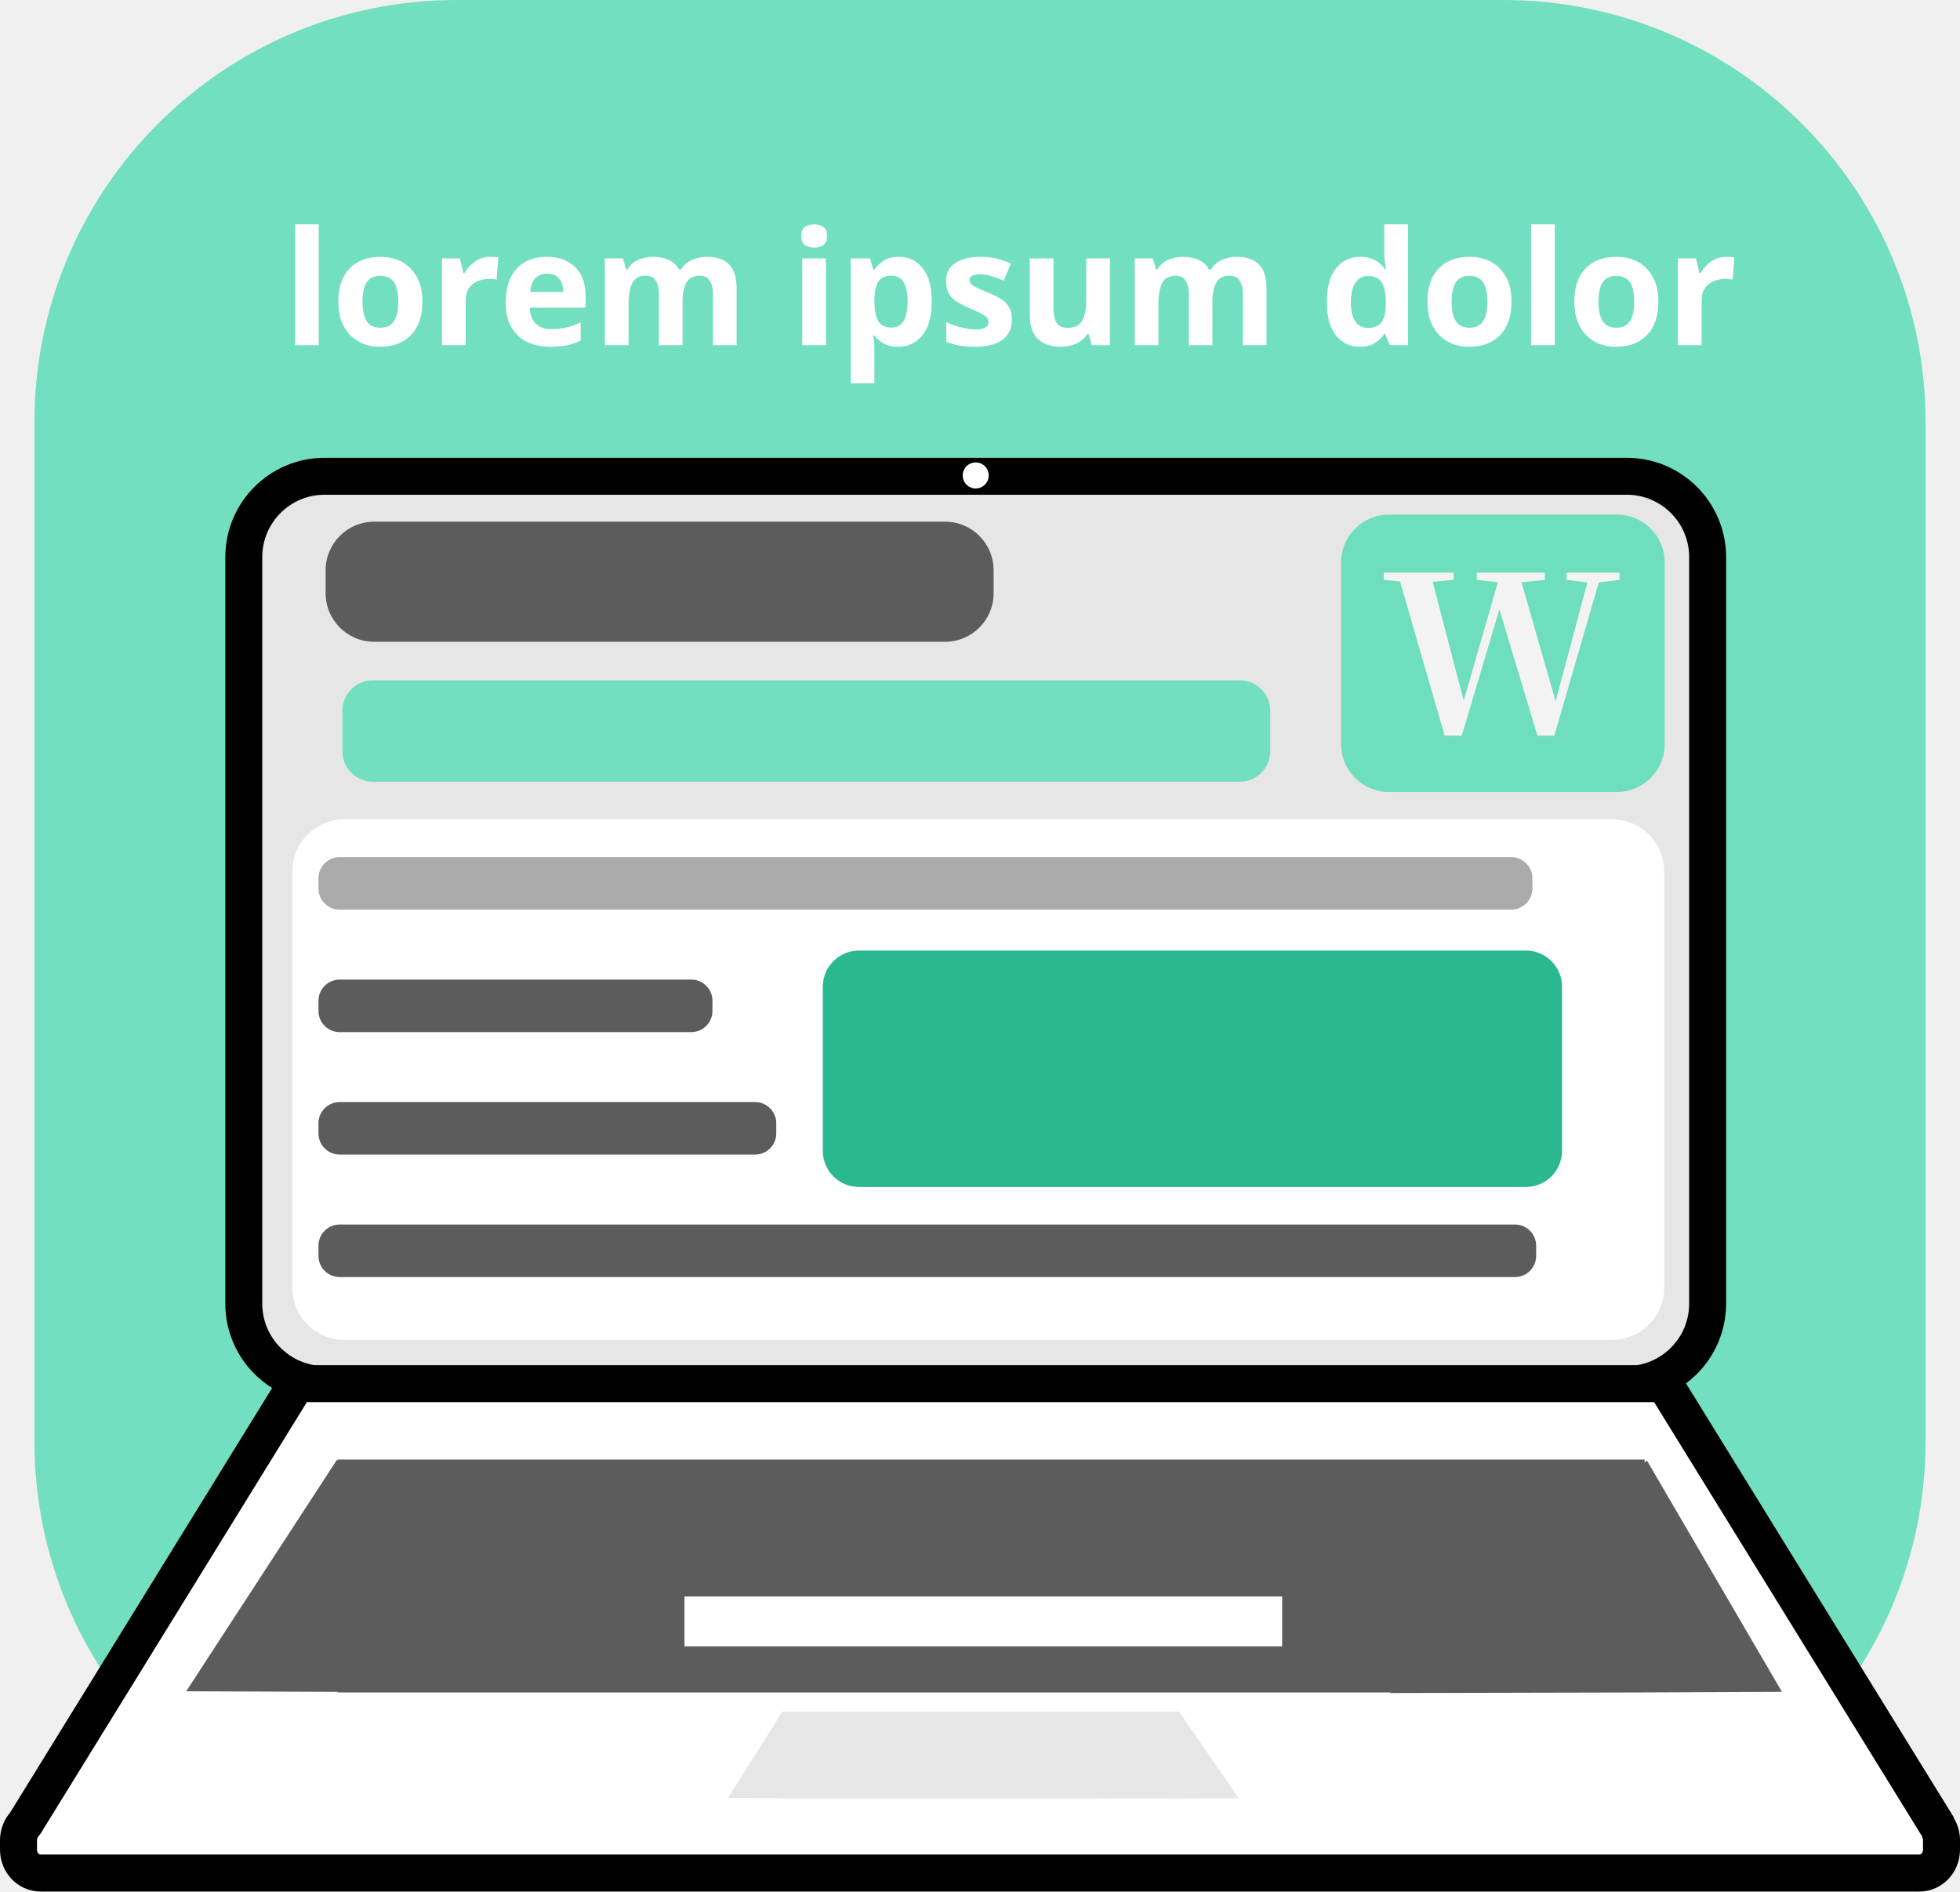
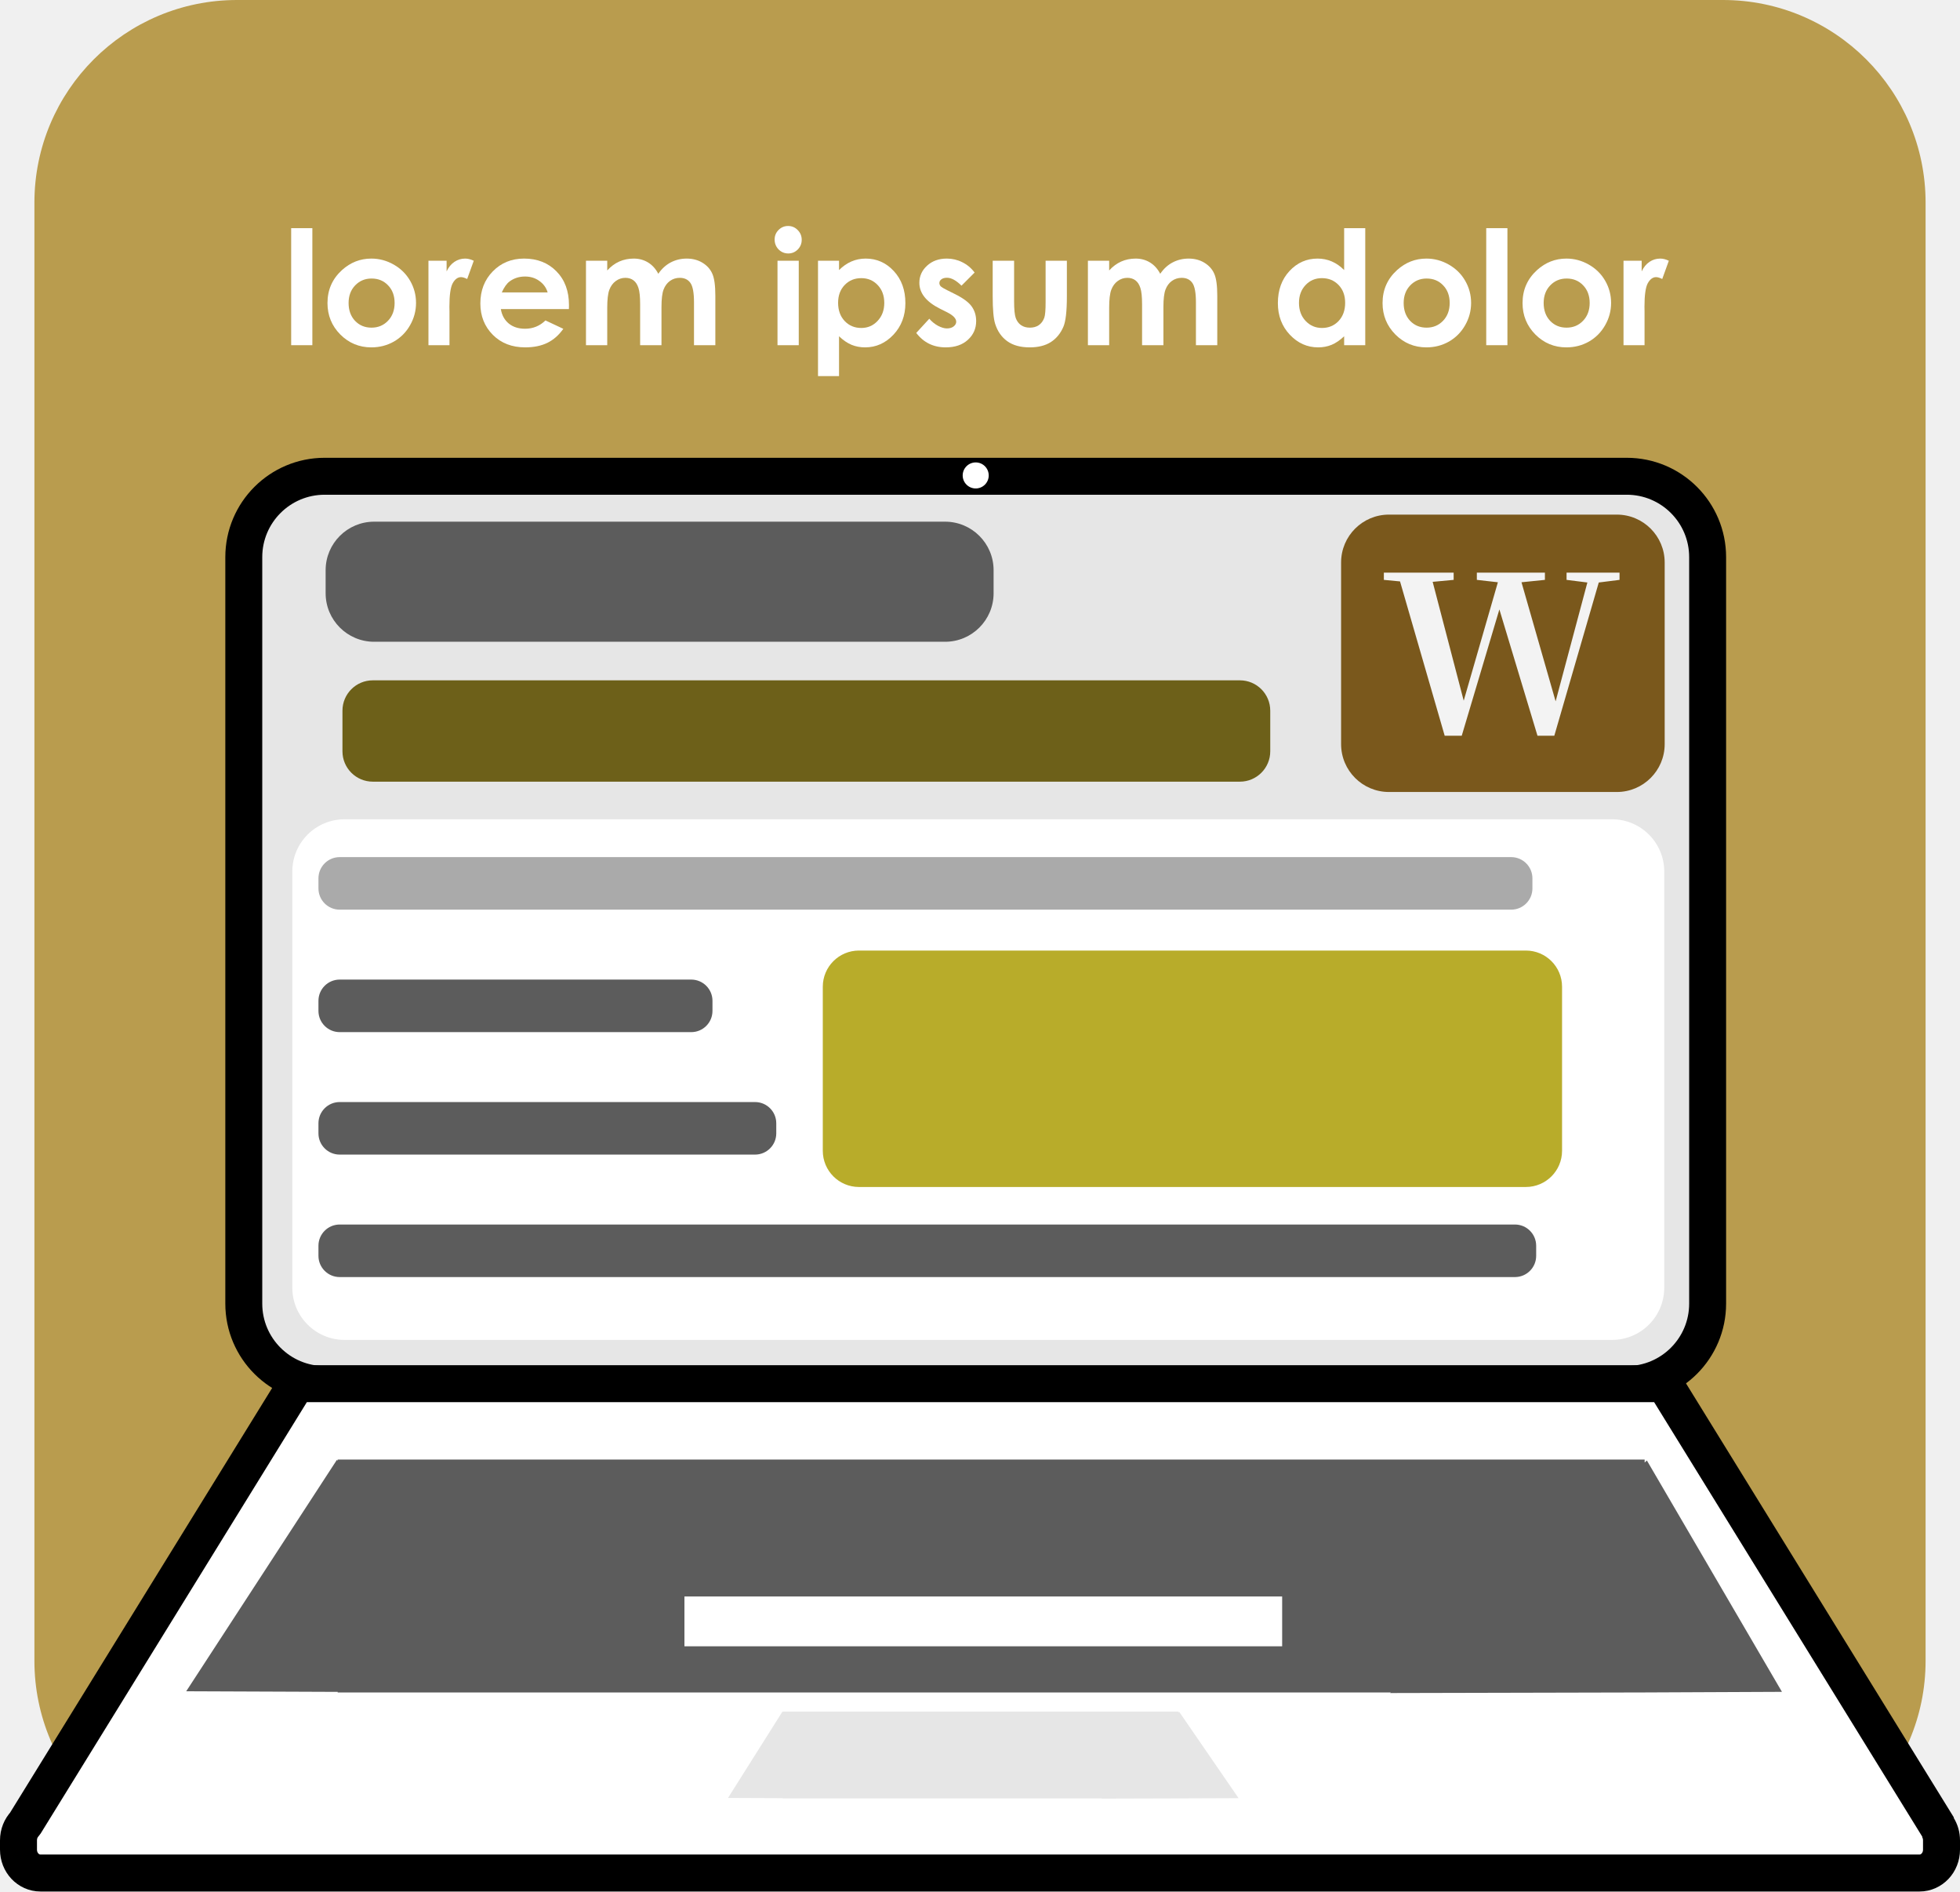
<svg xmlns="http://www.w3.org/2000/svg" width="224.367mm" height="216.503mm" viewBox="0 0 795 767.136" id="svg7769" version="1.1">
  <defs id="defs7771" />
  <g id="layer1" transform="translate(649.4086,13.32201)">
    <g transform="translate(-753.4868,-104.2497)" id="g14466">
      <g id="g9818">
-         <rect style="opacity:1;fill:#72dfc0;fill-opacity:1;stroke:none;stroke-width:15.891;stroke-linecap:butt;stroke-linejoin:round;stroke-miterlimit:4;stroke-dasharray:none;stroke-opacity:1" id="rect2470" width="767.085" height="755.771" x="118.036" y="90.928" ry="171.261" />
+         <rect style="opacity:1;fill:#b99c4e;fill-opacity:1;stroke:none;stroke-width:15.891;stroke-linecap:butt;stroke-linejoin:round;stroke-miterlimit:4;stroke-dasharray:none;stroke-opacity:1" id="rect2470" width="767.085" height="755.771" x="118.036" y="90.928" ry="82.199" />
        <g id="g2521" transform="translate(5.929677)">
          <g id="g2500">
            <rect style="opacity:1;fill:#e6e6e6;fill-opacity:1;stroke:#000000;stroke-width:14.983;stroke-miterlimit:4;stroke-dasharray:none;stroke-opacity:1" id="rect10812-4" width="593.753" height="368.35" x="197.031" y="284.084" ry="32.802" />
            <circle style="opacity:1;fill:#ffffff;fill-opacity:1;stroke:none;stroke-width:1.095;stroke-miterlimit:4;stroke-dasharray:none;stroke-opacity:1" id="path10829" cx="493.907" cy="283.751" r="5.28" />
            <rect style="opacity:1;fill:#ffffff;fill-opacity:1;stroke:none;stroke-width:2.015;stroke-miterlimit:4;stroke-dasharray:none;stroke-opacity:1" id="rect11623" width="556.474" height="211.145" x="216.715" y="423.205" ry="21.185" />
            <rect style="opacity:1;fill:#5c5c5c;fill-opacity:1;stroke:none;stroke-width:2.131;stroke-miterlimit:4;stroke-dasharray:none;stroke-opacity:1" id="rect11723-35" width="270.935" height="48.707" x="230.229" y="302.503" ry="19.681" />
            <rect style="opacity:1;fill:#aaaaaa;fill-opacity:1;stroke:none;stroke-width:2.131;stroke-miterlimit:4;stroke-dasharray:none;stroke-opacity:1" id="rect11723-3-9" width="492.401" height="21.309" x="227.316" y="438.547" ry="8.61" />
            <rect style="opacity:1;fill:#5c5c5c;fill-opacity:1;stroke:none;stroke-width:2.131;stroke-miterlimit:4;stroke-dasharray:none;stroke-opacity:1" id="rect11723-3-9-0" width="159.821" height="21.309" x="227.316" y="488.216" ry="8.61" />
            <rect style="opacity:1;fill:#5c5c5c;fill-opacity:1;stroke:none;stroke-width:2.131;stroke-miterlimit:4;stroke-dasharray:none;stroke-opacity:1" id="rect11723-3-9-7" width="185.697" height="21.309" x="227.316" y="537.885" ry="8.61" />
            <rect style="opacity:1;fill:#5c5c5c;fill-opacity:1;stroke:none;stroke-width:2.131;stroke-miterlimit:4;stroke-dasharray:none;stroke-opacity:1" id="rect11723-3-9-2" width="493.923" height="21.309" x="227.316" y="587.554" ry="8.61" />
-             <rect ry="14.679" y="476.44" x="431.883" height="95.893" width="299.855" id="rect9783" style="color:#000000;clip-rule:nonzero;display:inline;overflow:visible;visibility:visible;opacity:1;isolation:auto;mix-blend-mode:normal;color-interpolation:sRGB;color-interpolation-filters:linearRGB;solid-color:#000000;solid-opacity:1;fill:#2ab890;fill-opacity:1;fill-rule:nonzero;stroke:none;stroke-width:26.637;stroke-linecap:butt;stroke-linejoin:miter;stroke-miterlimit:8;stroke-dasharray:none;stroke-dashoffset:0;stroke-opacity:1;color-rendering:auto;image-rendering:auto;shape-rendering:auto;text-rendering:auto;enable-background:accumulate" />
-             <rect y="299.635" x="642.114" height="112.5" width="131.25" id="rect9793" style="color:#000000;clip-rule:nonzero;display:inline;overflow:visible;visibility:visible;opacity:1;isolation:auto;mix-blend-mode:normal;color-interpolation:sRGB;color-interpolation-filters:linearRGB;solid-color:#000000;solid-opacity:1;fill:#6edebe;fill-opacity:1;fill-rule:nonzero;stroke:none;stroke-width:25.914;stroke-linecap:butt;stroke-linejoin:miter;stroke-miterlimit:8;stroke-dasharray:none;stroke-dashoffset:0;stroke-opacity:1;color-rendering:auto;image-rendering:auto;shape-rendering:auto;text-rendering:auto;enable-background:accumulate" ry="19.414" />
-             <rect ry="12.311" y="366.849" x="237.054" height="41.097" width="376.323" id="rect9816" style="color:#000000;clip-rule:nonzero;display:inline;overflow:visible;visibility:visible;opacity:1;isolation:auto;mix-blend-mode:normal;color-interpolation:sRGB;color-interpolation-filters:linearRGB;solid-color:#000000;solid-opacity:1;fill:#72dfc0;fill-opacity:1;fill-rule:nonzero;stroke:none;stroke-width:19.744;stroke-linecap:butt;stroke-linejoin:miter;stroke-miterlimit:1;stroke-dasharray:none;stroke-dashoffset:0;stroke-opacity:1;color-rendering:auto;image-rendering:auto;shape-rendering:auto;text-rendering:auto;enable-background:accumulate" />
+             <rect ry="14.679" y="476.44" x="431.883" height="95.893" width="299.855" id="rect9783" style="color:#000000;clip-rule:nonzero;display:inline;overflow:visible;visibility:visible;opacity:1;isolation:auto;mix-blend-mode:normal;color-interpolation:sRGB;color-interpolation-filters:linearRGB;solid-color:#000000;solid-opacity:1;fill:#b8ac2a;fill-opacity:1;fill-rule:nonzero;stroke:none;stroke-width:26.637;stroke-linecap:butt;stroke-linejoin:miter;stroke-miterlimit:8;stroke-dasharray:none;stroke-dashoffset:0;stroke-opacity:1;color-rendering:auto;image-rendering:auto;shape-rendering:auto;text-rendering:auto;enable-background:accumulate" />
+             <rect y="299.635" x="642.114" height="112.5" width="131.25" id="rect9793" style="color:#000000;clip-rule:nonzero;display:inline;overflow:visible;visibility:visible;opacity:1;isolation:auto;mix-blend-mode:normal;color-interpolation:sRGB;color-interpolation-filters:linearRGB;solid-color:#000000;solid-opacity:1;fill:#7a581c;fill-opacity:1;fill-rule:nonzero;stroke:none;stroke-width:25.914;stroke-linecap:butt;stroke-linejoin:miter;stroke-miterlimit:8;stroke-dasharray:none;stroke-dashoffset:0;stroke-opacity:1;color-rendering:auto;image-rendering:auto;shape-rendering:auto;text-rendering:auto;enable-background:accumulate" ry="19.414" />
+             <rect ry="12.311" y="366.849" x="237.054" height="41.097" width="376.323" id="rect9816" style="color:#000000;clip-rule:nonzero;display:inline;overflow:visible;visibility:visible;opacity:1;isolation:auto;mix-blend-mode:normal;color-interpolation:sRGB;color-interpolation-filters:linearRGB;solid-color:#000000;solid-opacity:1;fill:#6d6019;fill-opacity:1;fill-rule:nonzero;stroke:none;stroke-width:19.744;stroke-linecap:butt;stroke-linejoin:miter;stroke-miterlimit:1;stroke-dasharray:none;stroke-dashoffset:0;stroke-opacity:1;color-rendering:auto;image-rendering:auto;shape-rendering:auto;text-rendering:auto;enable-background:accumulate" />
            <text id="text3447" y="388.948" x="658.566" style="font-style:normal;font-variant:normal;font-weight:normal;font-stretch:normal;font-size:88.761px;line-height:1.25;font-family:Helvetica;-inkscape-font-specification:Helvetica;letter-spacing:0px;word-spacing:0px;fill:#f3f3f3;fill-opacity:1;stroke:none;stroke-width:2.219" xml:space="preserve">
              <tspan style="font-style:normal;font-variant:normal;font-weight:900;font-stretch:normal;font-family:'Noto Serif CJK JP';-inkscape-font-specification:'Noto Serif CJK JP Heavy';fill:#f3f3f3;fill-opacity:1;stroke-width:2.219" y="388.948" x="658.566" id="tspan3445">W</tspan>
            </text>
          </g>
          <g id="g2454">
            <path style="opacity:1;fill:#ffffff;fill-opacity:1;stroke:#000000;stroke-width:15;stroke-miterlimit:1;stroke-dasharray:none;stroke-opacity:1" d="m 218.584,652.1 v 0.875 l -0.346,-0.572 -109.965,178.176 c -1.623,1.714 -2.625,4.089 -2.625,6.721 v 3.788 c 0,5.249 3.981,9.475 8.928,9.475 h 762.143 c 4.946,0 8.93,-4.227 8.93,-9.475 v -3.788 c 0,-1.964 -0.559,-3.786 -1.516,-5.295 h 0.17 l -110.568,-179.157 -0.957,1.583 v -2.332 z" id="rect10833" />
            <path style="opacity:1;fill:#5c5c5c;fill-opacity:1;stroke:none;stroke-width:2;stroke-miterlimit:4;stroke-dasharray:none;stroke-opacity:1" d="m 235.11,682.866 v 0.458 l -0.33,-0.3 -61.098,93.828 61.428,0.245 v 0.241 h 103.81 323.344 l -0.257,0.233 100.737,-0.233 h 2.488 v -0.006 l 55.696,-0.247 -54.78,-93.828 -0.916,0.829 v -1.221 H 235.11 Z" id="rect10833-8" />
            <path style="opacity:1;fill:#e6e6e6;fill-opacity:1;stroke:none;stroke-width:2;stroke-miterlimit:4;stroke-dasharray:none;stroke-opacity:1" d="m 415.586,785.082 v 0.171 l -0.1,-0.112 -22.047,34.975 22.147,0.091 v 0.09 h 31.453 97.97 l -0.078,0.087 30.522,-0.087 h 0.754 v 0 l 24.323,-0.092 -24.046,-34.975 -0.277,0.309 v -0.455 H 415.586 Z" id="rect10833-6" />
            <rect y="738.409" x="375.767" height="20.203" width="242.437" id="rect9814" style="color:#000000;clip-rule:nonzero;display:inline;overflow:visible;visibility:visible;opacity:1;isolation:auto;mix-blend-mode:normal;color-interpolation:sRGB;color-interpolation-filters:linearRGB;solid-color:#000000;solid-opacity:1;fill:#ffffff;fill-opacity:1;fill-rule:nonzero;stroke:none;stroke-width:15;stroke-linecap:butt;stroke-linejoin:miter;stroke-miterlimit:1;stroke-dasharray:none;stroke-dashoffset:0;stroke-opacity:1;color-rendering:auto;image-rendering:auto;shape-rendering:auto;text-rendering:auto;enable-background:accumulate" />
          </g>
        </g>
-         <text xml:space="preserve" style="font-style:normal;font-variant:normal;font-weight:normal;font-stretch:normal;font-size:64.463px;line-height:1.25;font-family:Helvetica;-inkscape-font-specification:Helvetica;letter-spacing:0px;word-spacing:0px;fill:#ffffff;fill-opacity:1;stroke:none;stroke-width:1.612" x="218.748" y="230.928" id="text2525">
-           <tspan id="tspan2523" x="218.748" y="230.928" style="font-style:normal;font-variant:normal;font-weight:600;font-stretch:normal;font-family:'Century Gothic';-inkscape-font-specification:'Century Gothic Semi-Bold';fill:#ffffff;fill-opacity:1;stroke-width:1.612">lorem ipsum dolor</tspan>
-         </text>
+         <g aria-label="lorem ipsum dolor" style="font-style:normal;font-variant:normal;font-weight:normal;font-stretch:normal;font-size:64.463px;line-height:1.25;font-family:Helvetica;-inkscape-font-specification:Helvetica;letter-spacing:0px;word-spacing:0px;fill:#ffffff;fill-opacity:1;stroke:none;stroke-width:1.612" id="text2525">
+           <path d="m 222.179,183.462 h 8.593 v 47.466 h -8.593 z" style="font-style:normal;font-variant:normal;font-weight:600;font-stretch:normal;font-family:'Century Gothic';-inkscape-font-specification:'Century Gothic Semi-Bold';fill:#ffffff;fill-opacity:1;stroke-width:1.612" id="path980" />
+           <path d="m 254.663,195.8 q 4.847,0 9.097,2.424 4.281,2.424 6.673,6.579 2.392,4.155 2.392,8.971 0,4.847 -2.424,9.065 -2.392,4.218 -6.547,6.61 -4.155,2.361 -9.16,2.361 -7.365,0 -12.591,-5.225 -5.194,-5.257 -5.194,-12.748 0,-8.026 5.886,-13.377 5.162,-4.658 11.867,-4.658 z m 0.126,8.089 q -3.997,0 -6.673,2.801 -2.644,2.77 -2.644,7.114 0,4.47 2.613,7.24 2.644,2.77 6.673,2.77 4.029,0 6.704,-2.801 2.675,-2.801 2.675,-7.208 0,-4.407 -2.644,-7.145 -2.613,-2.77 -6.704,-2.77 z" style="font-style:normal;font-variant:normal;font-weight:600;font-stretch:normal;font-family:'Century Gothic';-inkscape-font-specification:'Century Gothic Semi-Bold';fill:#ffffff;fill-opacity:1;stroke-width:1.612" id="path982" />
+           <path d="m 277.861,196.682 h 7.365 v 4.312 q 1.196,-2.55 3.179,-3.872 1.983,-1.322 4.344,-1.322 1.668,0 3.494,0.881 l -2.675,7.397 q -1.511,-0.755 -2.487,-0.755 -1.983,0 -3.368,2.455 -1.353,2.455 -1.353,9.632 l 0.032,1.668 v 13.85 h -8.53 z" style="font-style:normal;font-variant:normal;font-weight:600;font-stretch:normal;font-family:'Century Gothic';-inkscape-font-specification:'Century Gothic Semi-Bold';fill:#ffffff;fill-opacity:1;stroke-width:1.612" id="path984" />
+           <path d="m 334.833,216.291 h -27.605 q 0.598,3.651 3.179,5.823 2.613,2.14 6.641,2.14 4.816,0 8.278,-3.368 l 7.24,3.399 q -2.707,3.84 -6.484,5.697 -3.777,1.826 -8.971,1.826 -8.058,0 -13.126,-5.068 -5.068,-5.099 -5.068,-12.748 0,-7.838 5.036,-13 5.068,-5.194 12.685,-5.194 8.089,0 13.157,5.194 5.068,5.162 5.068,13.661 z m -8.624,-6.767 q -0.85,-2.864 -3.368,-4.658 -2.487,-1.794 -5.792,-1.794 -3.588,0 -6.295,2.014 -1.7,1.259 -3.148,4.438 z" style="font-style:normal;font-variant:normal;font-weight:600;font-stretch:normal;font-family:'Century Gothic';-inkscape-font-specification:'Century Gothic Semi-Bold';fill:#ffffff;fill-opacity:1;stroke-width:1.612" id="path986" />
+           <path d="m 341.757,196.682 h 8.624 v 3.935 q 2.203,-2.424 4.879,-3.62 2.707,-1.196 5.886,-1.196 3.211,0 5.792,1.574 2.581,1.574 4.155,4.596 2.046,-3.022 5.005,-4.596 2.99,-1.574 6.516,-1.574 3.651,0 6.421,1.7 2.77,1.7 3.966,4.438 1.228,2.738 1.228,8.908 v 20.082 h -8.656 v -17.375 q 0,-5.823 -1.448,-7.869 -1.448,-2.077 -4.344,-2.077 -2.203,0 -3.966,1.259 -1.731,1.259 -2.581,3.494 -0.85,2.203 -0.85,7.114 v 15.455 h -8.656 v -16.588 q 0,-4.596 -0.692,-6.641 -0.661,-2.077 -2.014,-3.085 -1.353,-1.007 -3.274,-1.007 -2.14,0 -3.903,1.291 -1.731,1.259 -2.613,3.557 -0.85,2.298 -0.85,7.24 v 15.235 h -8.624 z" style="font-style:normal;font-variant:normal;font-weight:600;font-stretch:normal;font-family:'Century Gothic';-inkscape-font-specification:'Century Gothic Semi-Bold';fill:#ffffff;fill-opacity:1;stroke-width:1.612" id="path988" />
+           <path d="m 423.753,182.58 q 2.266,0 3.872,1.637 1.637,1.637 1.637,3.966 0,2.298 -1.605,3.935 -1.605,1.605 -3.84,1.605 -2.298,0 -3.935,-1.637 -1.605,-1.668 -1.605,-4.029 0,-2.266 1.605,-3.872 1.605,-1.605 3.872,-1.605 z m -4.312,14.101 h 8.624 v 34.246 h -8.624 z" style="font-style:normal;font-variant:normal;font-weight:600;font-stretch:normal;font-family:'Century Gothic';-inkscape-font-specification:'Century Gothic Semi-Bold';fill:#ffffff;fill-opacity:1;stroke-width:1.612" id="path990" />
+           <path d="m 444.401,196.682 v 3.777 q 2.329,-2.329 5.036,-3.494 2.707,-1.165 5.792,-1.165 6.704,0 11.394,5.068 4.69,5.068 4.69,13 0,7.649 -4.847,12.811 -4.847,5.131 -11.489,5.131 -2.959,0 -5.508,-1.039 -2.55,-1.07 -5.068,-3.462 v 16.147 h -8.53 v -46.774 z m 9.034,7.051 q -4.06,0 -6.736,2.77 -2.675,2.77 -2.675,7.24 0,4.564 2.675,7.397 2.675,2.801 6.736,2.801 3.935,0 6.61,-2.864 2.707,-2.864 2.707,-7.302 0,-4.407 -2.644,-7.208 -2.644,-2.833 -6.673,-2.833 z" style="font-style:normal;font-variant:normal;font-weight:600;font-stretch:normal;font-family:'Century Gothic';-inkscape-font-specification:'Century Gothic Semi-Bold';fill:#ffffff;fill-opacity:1;stroke-width:1.612" id="path992" />
+           <path d="m 499.391,201.466 -5.319,5.319 q -3.242,-3.211 -5.886,-3.211 -1.448,0 -2.266,0.63 -0.818,0.598 -0.818,1.511 0,0.692 0.504,1.291 0.535,0.567 2.581,1.574 l 3.148,1.574 q 4.973,2.455 6.83,5.005 1.857,2.55 1.857,5.98 0,4.564 -3.368,7.617 -3.336,3.053 -8.971,3.053 -7.491,0 -11.961,-5.855 l 5.288,-5.76 q 1.511,1.763 3.525,2.864 2.046,1.07 3.62,1.07 1.7,0 2.738,-0.818 1.039,-0.818 1.039,-1.889 0,-1.983 -3.746,-3.872 l -2.896,-1.448 q -8.31,-4.186 -8.31,-10.482 0,-4.06 3.116,-6.925 3.148,-2.896 8.026,-2.896 3.336,0 6.264,1.479 2.959,1.448 5.005,4.186 z" style="font-style:normal;font-variant:normal;font-weight:600;font-stretch:normal;font-family:'Century Gothic';-inkscape-font-specification:'Century Gothic Semi-Bold';fill:#ffffff;fill-opacity:1;stroke-width:1.612" id="path994" />
+           <path d="m 506.724,196.682 h 8.687 v 16.494 q 0,4.816 0.661,6.704 0.661,1.857 2.109,2.896 1.479,1.039 3.62,1.039 2.14,0 3.62,-1.007 1.511,-1.039 2.235,-3.022 0.535,-1.479 0.535,-6.327 v -16.777 h 8.624 v 14.511 q 0,8.971 -1.416,12.276 -1.731,4.029 -5.099,6.201 -3.368,2.14 -8.562,2.14 -5.634,0 -9.128,-2.518 -3.462,-2.518 -4.879,-7.019 -1.007,-3.116 -1.007,-11.331 z" style="font-style:normal;font-variant:normal;font-weight:600;font-stretch:normal;font-family:'Century Gothic';-inkscape-font-specification:'Century Gothic Semi-Bold';fill:#ffffff;fill-opacity:1;stroke-width:1.612" id="path996" />
+           <path d="m 545.346,196.682 h 8.624 v 3.935 q 2.203,-2.424 4.879,-3.62 2.707,-1.196 5.886,-1.196 3.211,0 5.792,1.574 2.581,1.574 4.155,4.596 2.046,-3.022 5.005,-4.596 2.99,-1.574 6.516,-1.574 3.651,0 6.421,1.7 2.77,1.7 3.966,4.438 1.228,2.738 1.228,8.908 v 20.082 h -8.656 v -17.375 q 0,-5.823 -1.448,-7.869 -1.448,-2.077 -4.344,-2.077 -2.203,0 -3.966,1.259 -1.731,1.259 -2.581,3.494 -0.85,2.203 -0.85,7.114 v 15.455 h -8.656 v -16.588 q 0,-4.596 -0.692,-6.641 -0.661,-2.077 -2.014,-3.085 -1.353,-1.007 -3.274,-1.007 -2.14,0 -3.903,1.291 -1.731,1.259 -2.613,3.557 -0.85,2.298 -0.85,7.24 v 15.235 h -8.624 z" style="font-style:normal;font-variant:normal;font-weight:600;font-stretch:normal;font-family:'Century Gothic';-inkscape-font-specification:'Century Gothic Semi-Bold';fill:#ffffff;fill-opacity:1;stroke-width:1.612" id="path998" />
+           <path d="m 649.28,183.462 h 8.562 v 47.466 h -8.562 v -3.62 q -2.518,2.392 -5.068,3.462 -2.518,1.039 -5.477,1.039 -6.641,0 -11.489,-5.131 -4.847,-5.162 -4.847,-12.811 0,-7.932 4.69,-13 4.69,-5.068 11.394,-5.068 3.085,0 5.792,1.165 2.707,1.165 5.005,3.494 z m -9.034,20.271 q -3.997,0 -6.641,2.833 -2.644,2.801 -2.644,7.208 0,4.438 2.675,7.302 2.707,2.864 6.641,2.864 4.06,0 6.736,-2.801 2.675,-2.833 2.675,-7.397 0,-4.47 -2.675,-7.24 -2.675,-2.77 -6.767,-2.77 z" style="font-style:normal;font-variant:normal;font-weight:600;font-stretch:normal;font-family:'Century Gothic';-inkscape-font-specification:'Century Gothic Semi-Bold';fill:#ffffff;fill-opacity:1;stroke-width:1.612" id="path1000" />
+           <path d="m 682.614,195.8 q 4.847,0 9.097,2.424 4.281,2.424 6.673,6.579 2.392,4.155 2.392,8.971 0,4.847 -2.424,9.065 -2.392,4.218 -6.547,6.61 -4.155,2.361 -9.16,2.361 -7.365,0 -12.591,-5.225 -5.194,-5.257 -5.194,-12.748 0,-8.026 5.886,-13.377 5.162,-4.658 11.867,-4.658 z m 0.126,8.089 q -3.997,0 -6.673,2.801 -2.644,2.77 -2.644,7.114 0,4.47 2.613,7.24 2.644,2.77 6.673,2.77 4.029,0 6.704,-2.801 2.675,-2.801 2.675,-7.208 0,-4.407 -2.644,-7.145 -2.613,-2.77 -6.704,-2.77 z" style="font-style:normal;font-variant:normal;font-weight:600;font-stretch:normal;font-family:'Century Gothic';-inkscape-font-specification:'Century Gothic Semi-Bold';fill:#ffffff;fill-opacity:1;stroke-width:1.612" id="path1002" />
+           <path d="m 706.913,183.462 h 8.593 v 47.466 h -8.593 z" style="font-style:normal;font-variant:normal;font-weight:600;font-stretch:normal;font-family:'Century Gothic';-inkscape-font-specification:'Century Gothic Semi-Bold';fill:#ffffff;fill-opacity:1;stroke-width:1.612" id="path1004" />
+           <path d="m 739.397,195.8 q 4.847,0 9.097,2.424 4.281,2.424 6.673,6.579 2.392,4.155 2.392,8.971 0,4.847 -2.424,9.065 -2.392,4.218 -6.547,6.61 -4.155,2.361 -9.16,2.361 -7.365,0 -12.591,-5.225 -5.194,-5.257 -5.194,-12.748 0,-8.026 5.886,-13.377 5.162,-4.658 11.867,-4.658 z m 0.126,8.089 q -3.997,0 -6.673,2.801 -2.644,2.77 -2.644,7.114 0,4.47 2.613,7.24 2.644,2.77 6.673,2.77 4.029,0 6.704,-2.801 2.675,-2.801 2.675,-7.208 0,-4.407 -2.644,-7.145 -2.613,-2.77 -6.704,-2.77 z" style="font-style:normal;font-variant:normal;font-weight:600;font-stretch:normal;font-family:'Century Gothic';-inkscape-font-specification:'Century Gothic Semi-Bold';fill:#ffffff;fill-opacity:1;stroke-width:1.612" id="path1006" />
+           <path d="m 762.595,196.682 h 7.365 v 4.312 q 1.196,-2.55 3.179,-3.872 1.983,-1.322 4.344,-1.322 1.668,0 3.494,0.881 l -2.675,7.397 q -1.511,-0.755 -2.487,-0.755 -1.983,0 -3.368,2.455 -1.353,2.455 -1.353,9.632 l 0.032,1.668 v 13.85 h -8.53 z" style="font-style:normal;font-variant:normal;font-weight:600;font-stretch:normal;font-family:'Century Gothic';-inkscape-font-specification:'Century Gothic Semi-Bold';fill:#ffffff;fill-opacity:1;stroke-width:1.612" id="path1008" />
+         </g>
      </g>
    </g>
  </g>
</svg>
